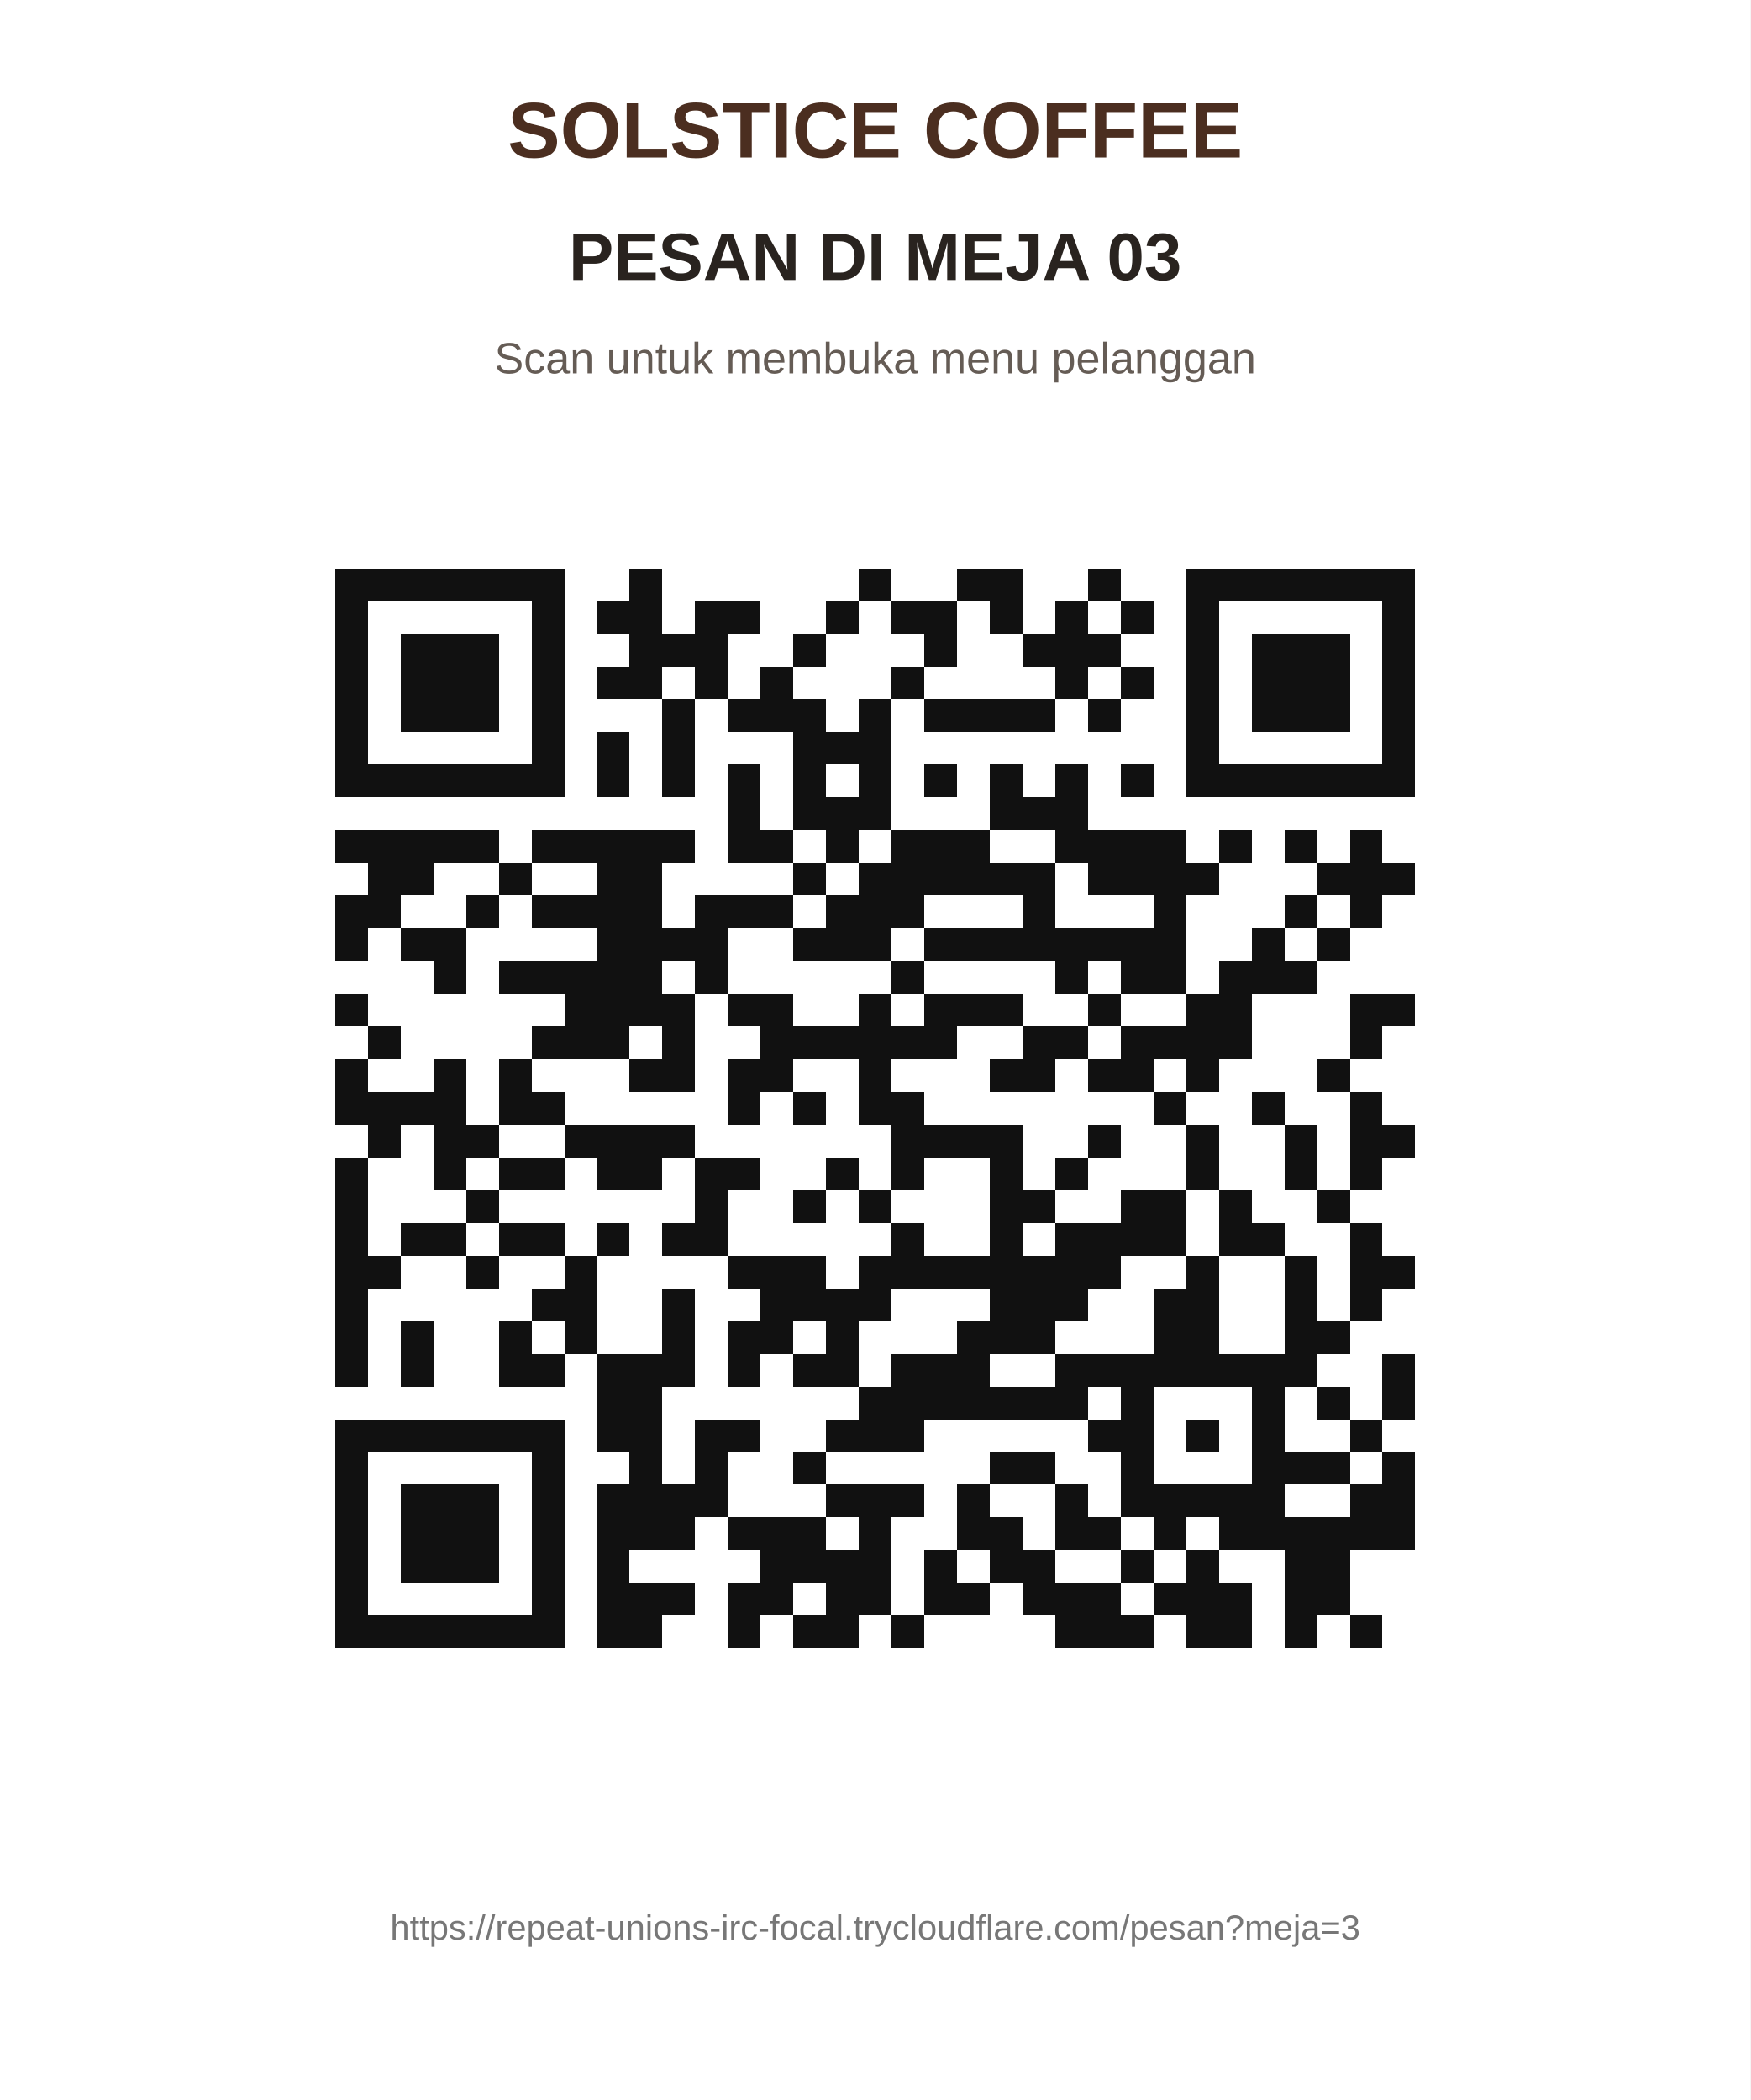
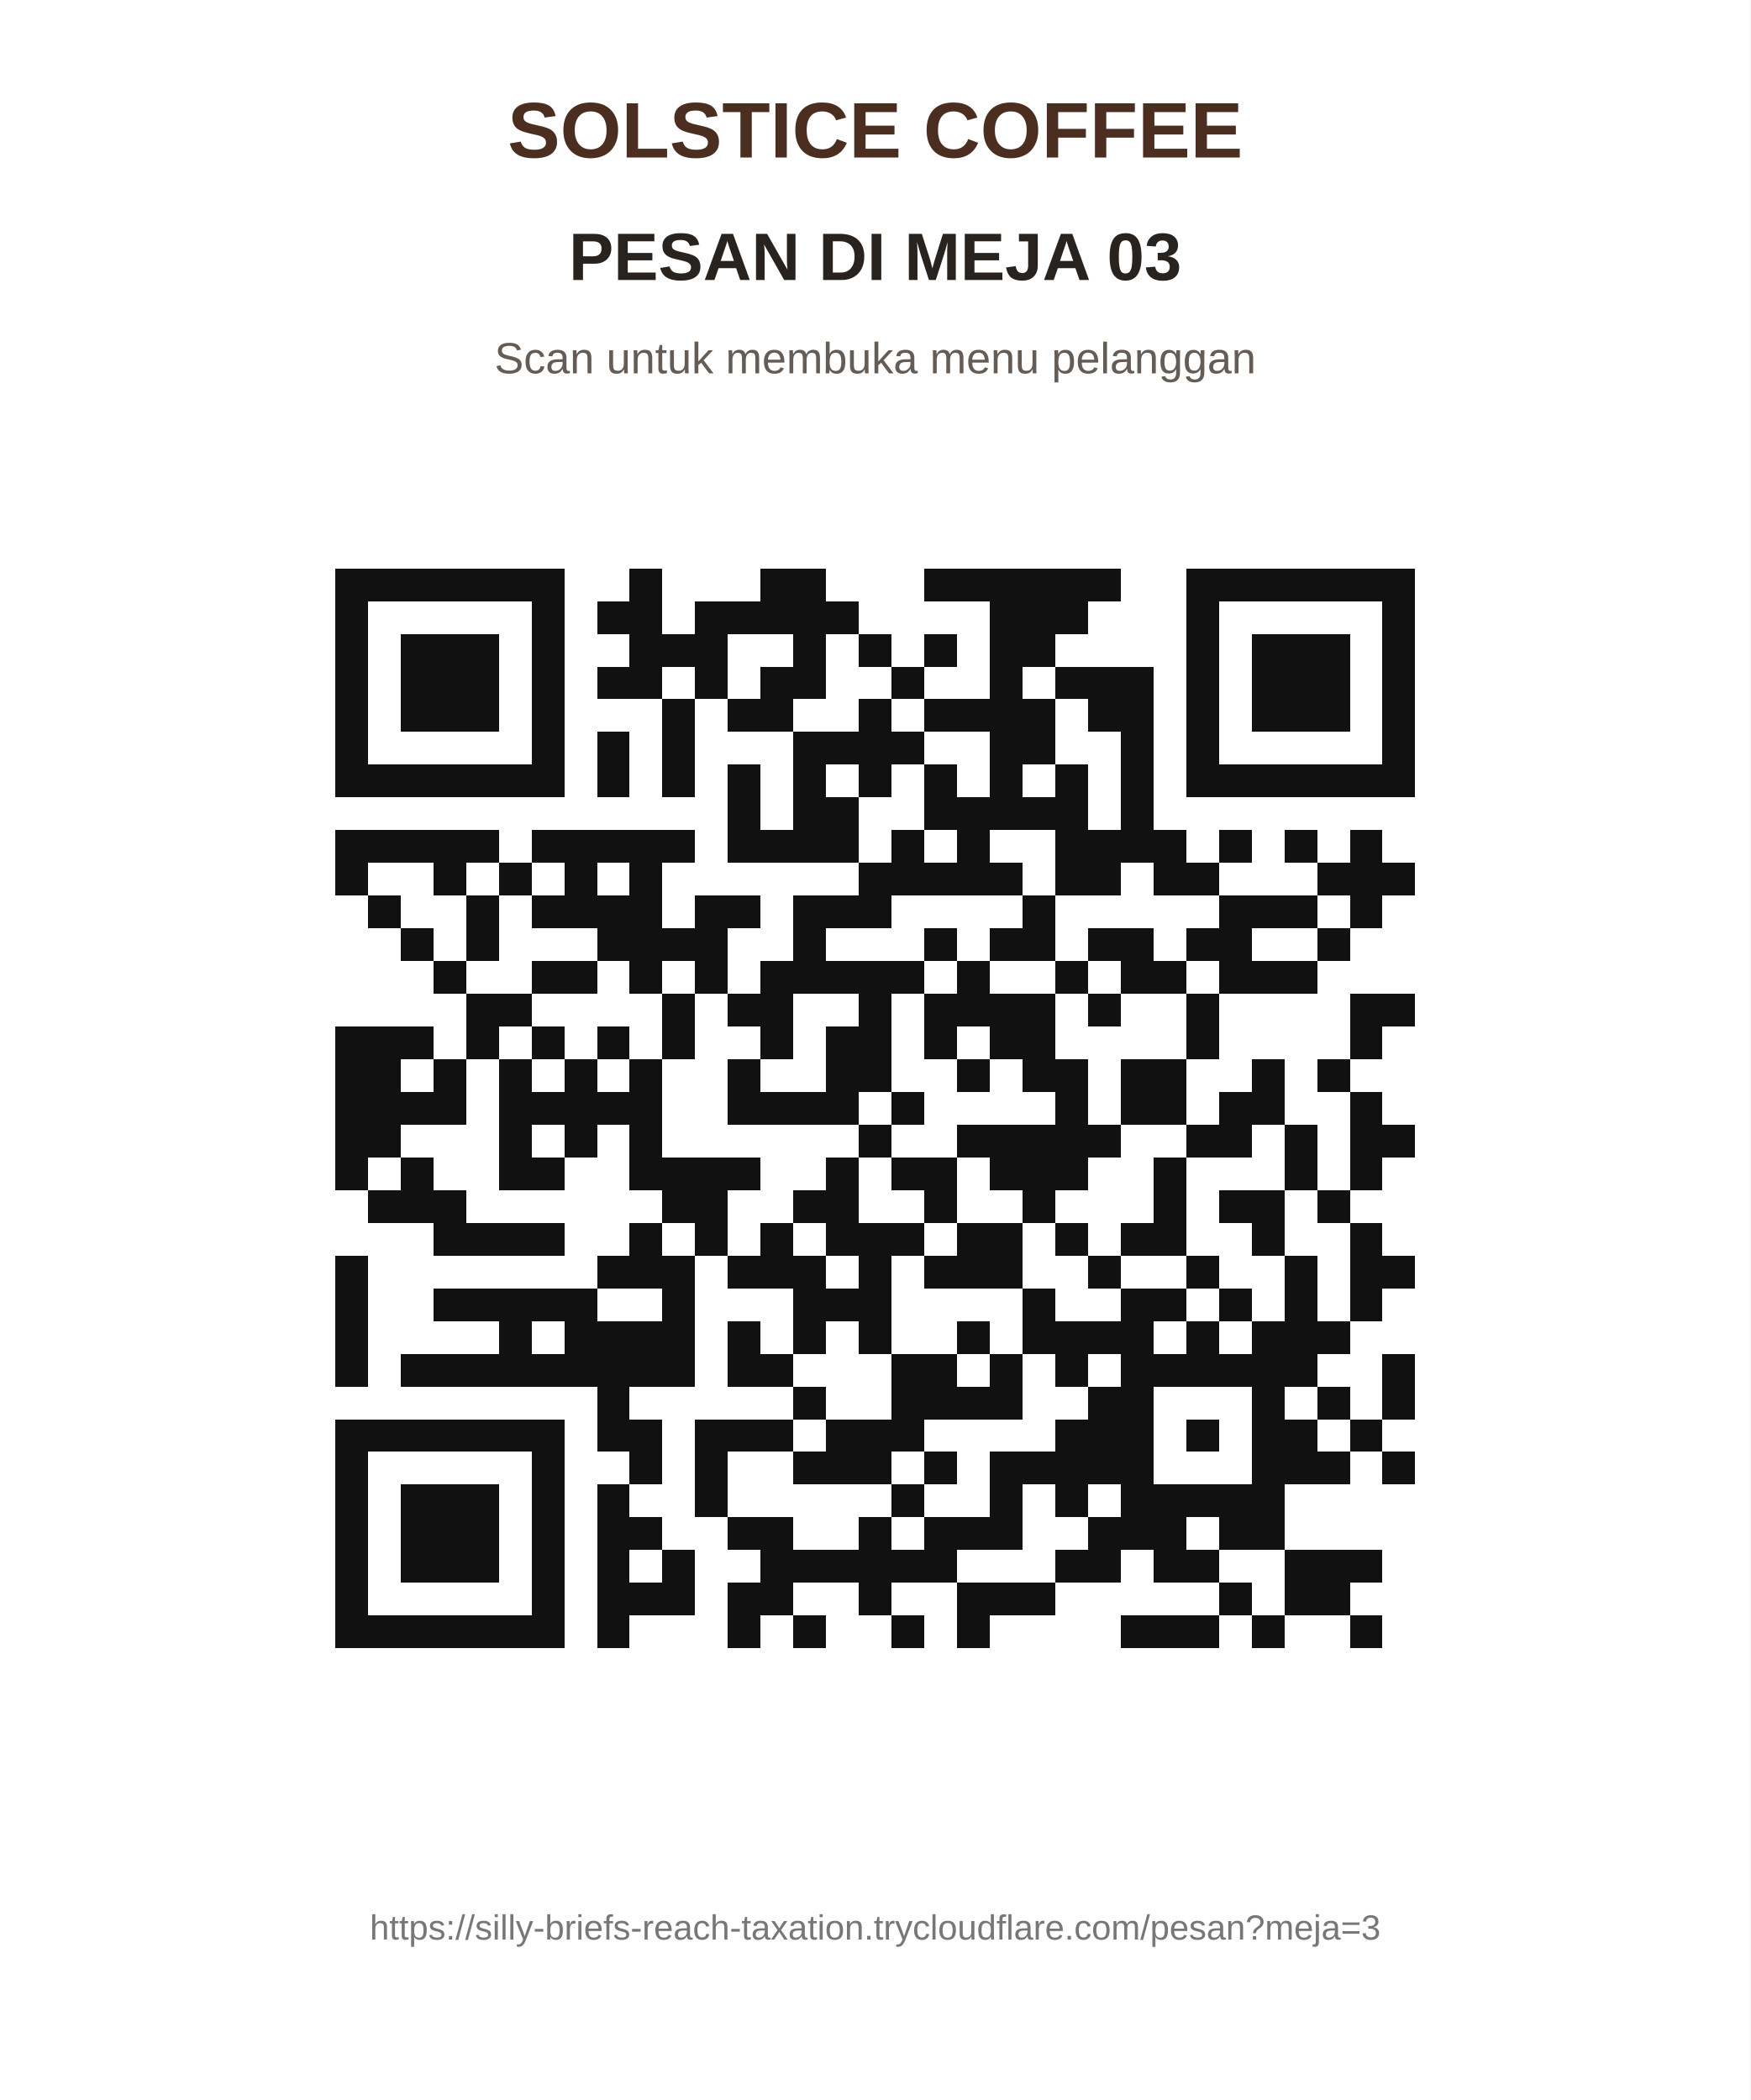
<svg xmlns="http://www.w3.org/2000/svg" width="600" height="720" viewBox="0 0 600 720" role="img" aria-label="PESAN DI MEJA 03">
  <rect width="600" height="720" fill="#fff" />
  <text x="300" y="54" text-anchor="middle" font-family="Arial,sans-serif" font-size="27" font-weight="700" fill="#4b2e20">SOLSTICE COFFEE</text>
  <text x="300" y="96" text-anchor="middle" font-family="Arial,sans-serif" font-size="23" font-weight="700" fill="#29231f">PESAN DI MEJA 03</text>
  <text x="300" y="128" text-anchor="middle" font-family="Arial,sans-serif" font-size="15" fill="#655c55">Scan untuk membuka menu pelanggan</text>
  <g transform="translate(70 150) scale(11.21951)" shape-rendering="crispEdges">
    <rect width="41" height="41" fill="#fff" />
-     <path d="M4 4h1v1h-1zM5 4h1v1h-1zM6 4h1v1h-1zM7 4h1v1h-1zM8 4h1v1h-1zM9 4h1v1h-1zM10 4h1v1h-1zM13 4h1v1h-1zM20 4h1v1h-1zM23 4h1v1h-1zM24 4h1v1h-1zM27 4h1v1h-1zM30 4h1v1h-1zM31 4h1v1h-1zM32 4h1v1h-1zM33 4h1v1h-1zM34 4h1v1h-1zM35 4h1v1h-1zM36 4h1v1h-1zM4 5h1v1h-1zM10 5h1v1h-1zM12 5h1v1h-1zM13 5h1v1h-1zM15 5h1v1h-1zM16 5h1v1h-1zM19 5h1v1h-1zM21 5h1v1h-1zM22 5h1v1h-1zM24 5h1v1h-1zM26 5h1v1h-1zM28 5h1v1h-1zM30 5h1v1h-1zM36 5h1v1h-1zM4 6h1v1h-1zM6 6h1v1h-1zM7 6h1v1h-1zM8 6h1v1h-1zM10 6h1v1h-1zM13 6h1v1h-1zM14 6h1v1h-1zM15 6h1v1h-1zM18 6h1v1h-1zM22 6h1v1h-1zM25 6h1v1h-1zM26 6h1v1h-1zM27 6h1v1h-1zM30 6h1v1h-1zM32 6h1v1h-1zM33 6h1v1h-1zM34 6h1v1h-1zM36 6h1v1h-1zM4 7h1v1h-1zM6 7h1v1h-1zM7 7h1v1h-1zM8 7h1v1h-1zM10 7h1v1h-1zM12 7h1v1h-1zM13 7h1v1h-1zM15 7h1v1h-1zM17 7h1v1h-1zM21 7h1v1h-1zM26 7h1v1h-1zM28 7h1v1h-1zM30 7h1v1h-1zM32 7h1v1h-1zM33 7h1v1h-1zM34 7h1v1h-1zM36 7h1v1h-1zM4 8h1v1h-1zM6 8h1v1h-1zM7 8h1v1h-1zM8 8h1v1h-1zM10 8h1v1h-1zM14 8h1v1h-1zM16 8h1v1h-1zM17 8h1v1h-1zM18 8h1v1h-1zM20 8h1v1h-1zM22 8h1v1h-1zM23 8h1v1h-1zM24 8h1v1h-1zM25 8h1v1h-1zM27 8h1v1h-1zM30 8h1v1h-1zM32 8h1v1h-1zM33 8h1v1h-1zM34 8h1v1h-1zM36 8h1v1h-1zM4 9h1v1h-1zM10 9h1v1h-1zM12 9h1v1h-1zM14 9h1v1h-1zM18 9h1v1h-1zM19 9h1v1h-1zM20 9h1v1h-1zM30 9h1v1h-1zM36 9h1v1h-1zM4 10h1v1h-1zM5 10h1v1h-1zM6 10h1v1h-1zM7 10h1v1h-1zM8 10h1v1h-1zM9 10h1v1h-1zM10 10h1v1h-1zM12 10h1v1h-1zM14 10h1v1h-1zM16 10h1v1h-1zM18 10h1v1h-1zM20 10h1v1h-1zM22 10h1v1h-1zM24 10h1v1h-1zM26 10h1v1h-1zM28 10h1v1h-1zM30 10h1v1h-1zM31 10h1v1h-1zM32 10h1v1h-1zM33 10h1v1h-1zM34 10h1v1h-1zM35 10h1v1h-1zM36 10h1v1h-1zM16 11h1v1h-1zM18 11h1v1h-1zM19 11h1v1h-1zM20 11h1v1h-1zM24 11h1v1h-1zM25 11h1v1h-1zM26 11h1v1h-1zM4 12h1v1h-1zM5 12h1v1h-1zM6 12h1v1h-1zM7 12h1v1h-1zM8 12h1v1h-1zM10 12h1v1h-1zM11 12h1v1h-1zM12 12h1v1h-1zM13 12h1v1h-1zM14 12h1v1h-1zM16 12h1v1h-1zM17 12h1v1h-1zM19 12h1v1h-1zM21 12h1v1h-1zM22 12h1v1h-1zM23 12h1v1h-1zM26 12h1v1h-1zM27 12h1v1h-1zM28 12h1v1h-1zM29 12h1v1h-1zM31 12h1v1h-1zM33 12h1v1h-1zM35 12h1v1h-1zM5 13h1v1h-1zM6 13h1v1h-1zM9 13h1v1h-1zM12 13h1v1h-1zM13 13h1v1h-1zM18 13h1v1h-1zM20 13h1v1h-1zM21 13h1v1h-1zM22 13h1v1h-1zM23 13h1v1h-1zM24 13h1v1h-1zM25 13h1v1h-1zM27 13h1v1h-1zM28 13h1v1h-1zM29 13h1v1h-1zM30 13h1v1h-1zM34 13h1v1h-1zM35 13h1v1h-1zM36 13h1v1h-1zM4 14h1v1h-1zM5 14h1v1h-1zM8 14h1v1h-1zM10 14h1v1h-1zM11 14h1v1h-1zM12 14h1v1h-1zM13 14h1v1h-1zM15 14h1v1h-1zM16 14h1v1h-1zM17 14h1v1h-1zM19 14h1v1h-1zM20 14h1v1h-1zM21 14h1v1h-1zM25 14h1v1h-1zM29 14h1v1h-1zM33 14h1v1h-1zM35 14h1v1h-1zM4 15h1v1h-1zM6 15h1v1h-1zM7 15h1v1h-1zM12 15h1v1h-1zM13 15h1v1h-1zM14 15h1v1h-1zM15 15h1v1h-1zM18 15h1v1h-1zM19 15h1v1h-1zM20 15h1v1h-1zM22 15h1v1h-1zM23 15h1v1h-1zM24 15h1v1h-1zM25 15h1v1h-1zM26 15h1v1h-1zM27 15h1v1h-1zM28 15h1v1h-1zM29 15h1v1h-1zM32 15h1v1h-1zM34 15h1v1h-1zM7 16h1v1h-1zM9 16h1v1h-1zM10 16h1v1h-1zM11 16h1v1h-1zM12 16h1v1h-1zM13 16h1v1h-1zM15 16h1v1h-1zM21 16h1v1h-1zM26 16h1v1h-1zM28 16h1v1h-1zM29 16h1v1h-1zM31 16h1v1h-1zM32 16h1v1h-1zM33 16h1v1h-1zM4 17h1v1h-1zM11 17h1v1h-1zM12 17h1v1h-1zM13 17h1v1h-1zM14 17h1v1h-1zM16 17h1v1h-1zM17 17h1v1h-1zM20 17h1v1h-1zM22 17h1v1h-1zM23 17h1v1h-1zM24 17h1v1h-1zM27 17h1v1h-1zM30 17h1v1h-1zM31 17h1v1h-1zM35 17h1v1h-1zM36 17h1v1h-1zM5 18h1v1h-1zM10 18h1v1h-1zM11 18h1v1h-1zM12 18h1v1h-1zM14 18h1v1h-1zM17 18h1v1h-1zM18 18h1v1h-1zM19 18h1v1h-1zM20 18h1v1h-1zM21 18h1v1h-1zM22 18h1v1h-1zM25 18h1v1h-1zM26 18h1v1h-1zM28 18h1v1h-1zM29 18h1v1h-1zM30 18h1v1h-1zM31 18h1v1h-1zM35 18h1v1h-1zM4 19h1v1h-1zM7 19h1v1h-1zM9 19h1v1h-1zM13 19h1v1h-1zM14 19h1v1h-1zM16 19h1v1h-1zM17 19h1v1h-1zM20 19h1v1h-1zM24 19h1v1h-1zM25 19h1v1h-1zM27 19h1v1h-1zM28 19h1v1h-1zM30 19h1v1h-1zM34 19h1v1h-1zM4 20h1v1h-1zM5 20h1v1h-1zM6 20h1v1h-1zM7 20h1v1h-1zM9 20h1v1h-1zM10 20h1v1h-1zM16 20h1v1h-1zM18 20h1v1h-1zM20 20h1v1h-1zM21 20h1v1h-1zM29 20h1v1h-1zM32 20h1v1h-1zM35 20h1v1h-1zM5 21h1v1h-1zM7 21h1v1h-1zM8 21h1v1h-1zM11 21h1v1h-1zM12 21h1v1h-1zM13 21h1v1h-1zM14 21h1v1h-1zM21 21h1v1h-1zM22 21h1v1h-1zM23 21h1v1h-1zM24 21h1v1h-1zM27 21h1v1h-1zM30 21h1v1h-1zM33 21h1v1h-1zM35 21h1v1h-1zM36 21h1v1h-1zM4 22h1v1h-1zM7 22h1v1h-1zM9 22h1v1h-1zM10 22h1v1h-1zM12 22h1v1h-1zM13 22h1v1h-1zM15 22h1v1h-1zM16 22h1v1h-1zM19 22h1v1h-1zM21 22h1v1h-1zM24 22h1v1h-1zM26 22h1v1h-1zM30 22h1v1h-1zM33 22h1v1h-1zM35 22h1v1h-1zM4 23h1v1h-1zM8 23h1v1h-1zM15 23h1v1h-1zM18 23h1v1h-1zM20 23h1v1h-1zM24 23h1v1h-1zM25 23h1v1h-1zM28 23h1v1h-1zM29 23h1v1h-1zM31 23h1v1h-1zM34 23h1v1h-1zM4 24h1v1h-1zM6 24h1v1h-1zM7 24h1v1h-1zM9 24h1v1h-1zM10 24h1v1h-1zM12 24h1v1h-1zM14 24h1v1h-1zM15 24h1v1h-1zM21 24h1v1h-1zM24 24h1v1h-1zM26 24h1v1h-1zM27 24h1v1h-1zM28 24h1v1h-1zM29 24h1v1h-1zM31 24h1v1h-1zM32 24h1v1h-1zM35 24h1v1h-1zM4 25h1v1h-1zM5 25h1v1h-1zM8 25h1v1h-1zM11 25h1v1h-1zM16 25h1v1h-1zM17 25h1v1h-1zM18 25h1v1h-1zM20 25h1v1h-1zM21 25h1v1h-1zM22 25h1v1h-1zM23 25h1v1h-1zM24 25h1v1h-1zM25 25h1v1h-1zM26 25h1v1h-1zM27 25h1v1h-1zM30 25h1v1h-1zM33 25h1v1h-1zM35 25h1v1h-1zM36 25h1v1h-1zM4 26h1v1h-1zM10 26h1v1h-1zM11 26h1v1h-1zM14 26h1v1h-1zM17 26h1v1h-1zM18 26h1v1h-1zM19 26h1v1h-1zM20 26h1v1h-1zM24 26h1v1h-1zM25 26h1v1h-1zM26 26h1v1h-1zM29 26h1v1h-1zM30 26h1v1h-1zM33 26h1v1h-1zM35 26h1v1h-1zM4 27h1v1h-1zM6 27h1v1h-1zM9 27h1v1h-1zM11 27h1v1h-1zM14 27h1v1h-1zM16 27h1v1h-1zM17 27h1v1h-1zM19 27h1v1h-1zM23 27h1v1h-1zM24 27h1v1h-1zM25 27h1v1h-1zM29 27h1v1h-1zM30 27h1v1h-1zM33 27h1v1h-1zM34 27h1v1h-1zM4 28h1v1h-1zM6 28h1v1h-1zM9 28h1v1h-1zM10 28h1v1h-1zM12 28h1v1h-1zM13 28h1v1h-1zM14 28h1v1h-1zM16 28h1v1h-1zM18 28h1v1h-1zM19 28h1v1h-1zM21 28h1v1h-1zM22 28h1v1h-1zM23 28h1v1h-1zM26 28h1v1h-1zM27 28h1v1h-1zM28 28h1v1h-1zM29 28h1v1h-1zM30 28h1v1h-1zM31 28h1v1h-1zM32 28h1v1h-1zM33 28h1v1h-1zM36 28h1v1h-1zM12 29h1v1h-1zM13 29h1v1h-1zM20 29h1v1h-1zM21 29h1v1h-1zM22 29h1v1h-1zM23 29h1v1h-1zM24 29h1v1h-1zM25 29h1v1h-1zM26 29h1v1h-1zM28 29h1v1h-1zM32 29h1v1h-1zM34 29h1v1h-1zM36 29h1v1h-1zM4 30h1v1h-1zM5 30h1v1h-1zM6 30h1v1h-1zM7 30h1v1h-1zM8 30h1v1h-1zM9 30h1v1h-1zM10 30h1v1h-1zM12 30h1v1h-1zM13 30h1v1h-1zM15 30h1v1h-1zM16 30h1v1h-1zM19 30h1v1h-1zM20 30h1v1h-1zM21 30h1v1h-1zM27 30h1v1h-1zM28 30h1v1h-1zM30 30h1v1h-1zM32 30h1v1h-1zM35 30h1v1h-1zM4 31h1v1h-1zM10 31h1v1h-1zM13 31h1v1h-1zM15 31h1v1h-1zM18 31h1v1h-1zM24 31h1v1h-1zM25 31h1v1h-1zM28 31h1v1h-1zM32 31h1v1h-1zM33 31h1v1h-1zM34 31h1v1h-1zM36 31h1v1h-1zM4 32h1v1h-1zM6 32h1v1h-1zM7 32h1v1h-1zM8 32h1v1h-1zM10 32h1v1h-1zM12 32h1v1h-1zM13 32h1v1h-1zM14 32h1v1h-1zM15 32h1v1h-1zM19 32h1v1h-1zM20 32h1v1h-1zM21 32h1v1h-1zM23 32h1v1h-1zM26 32h1v1h-1zM28 32h1v1h-1zM29 32h1v1h-1zM30 32h1v1h-1zM31 32h1v1h-1zM32 32h1v1h-1zM35 32h1v1h-1zM36 32h1v1h-1zM4 33h1v1h-1zM6 33h1v1h-1zM7 33h1v1h-1zM8 33h1v1h-1zM10 33h1v1h-1zM12 33h1v1h-1zM13 33h1v1h-1zM14 33h1v1h-1zM16 33h1v1h-1zM17 33h1v1h-1zM18 33h1v1h-1zM20 33h1v1h-1zM23 33h1v1h-1zM24 33h1v1h-1zM26 33h1v1h-1zM27 33h1v1h-1zM29 33h1v1h-1zM31 33h1v1h-1zM32 33h1v1h-1zM33 33h1v1h-1zM34 33h1v1h-1zM35 33h1v1h-1zM36 33h1v1h-1zM4 34h1v1h-1zM6 34h1v1h-1zM7 34h1v1h-1zM8 34h1v1h-1zM10 34h1v1h-1zM12 34h1v1h-1zM17 34h1v1h-1zM18 34h1v1h-1zM19 34h1v1h-1zM20 34h1v1h-1zM22 34h1v1h-1zM24 34h1v1h-1zM25 34h1v1h-1zM28 34h1v1h-1zM30 34h1v1h-1zM33 34h1v1h-1zM34 34h1v1h-1zM4 35h1v1h-1zM10 35h1v1h-1zM12 35h1v1h-1zM13 35h1v1h-1zM14 35h1v1h-1zM16 35h1v1h-1zM17 35h1v1h-1zM19 35h1v1h-1zM20 35h1v1h-1zM22 35h1v1h-1zM23 35h1v1h-1zM25 35h1v1h-1zM26 35h1v1h-1zM27 35h1v1h-1zM29 35h1v1h-1zM30 35h1v1h-1zM31 35h1v1h-1zM33 35h1v1h-1zM34 35h1v1h-1zM4 36h1v1h-1zM5 36h1v1h-1zM6 36h1v1h-1zM7 36h1v1h-1zM8 36h1v1h-1zM9 36h1v1h-1zM10 36h1v1h-1zM12 36h1v1h-1zM13 36h1v1h-1zM16 36h1v1h-1zM18 36h1v1h-1zM19 36h1v1h-1zM21 36h1v1h-1zM26 36h1v1h-1zM27 36h1v1h-1zM28 36h1v1h-1zM30 36h1v1h-1zM31 36h1v1h-1zM33 36h1v1h-1zM35 36h1v1h-1z" fill="#111" />
+     <path d="M4 4h1v1h-1zM5 4h1v1h-1zM6 4h1v1h-1zM7 4h1v1h-1zM8 4h1v1h-1zM9 4h1v1h-1zM10 4h1v1h-1zM13 4h1v1h-1zM17 4h1v1h-1zM18 4h1v1h-1zM22 4h1v1h-1zM23 4h1v1h-1zM24 4h1v1h-1zM25 4h1v1h-1zM26 4h1v1h-1zM27 4h1v1h-1zM30 4h1v1h-1zM31 4h1v1h-1zM32 4h1v1h-1zM33 4h1v1h-1zM34 4h1v1h-1zM35 4h1v1h-1zM36 4h1v1h-1zM4 5h1v1h-1zM10 5h1v1h-1zM12 5h1v1h-1zM13 5h1v1h-1zM15 5h1v1h-1zM16 5h1v1h-1zM17 5h1v1h-1zM18 5h1v1h-1zM19 5h1v1h-1zM24 5h1v1h-1zM25 5h1v1h-1zM26 5h1v1h-1zM30 5h1v1h-1zM36 5h1v1h-1zM4 6h1v1h-1zM6 6h1v1h-1zM7 6h1v1h-1zM8 6h1v1h-1zM10 6h1v1h-1zM13 6h1v1h-1zM14 6h1v1h-1zM15 6h1v1h-1zM18 6h1v1h-1zM20 6h1v1h-1zM22 6h1v1h-1zM24 6h1v1h-1zM25 6h1v1h-1zM30 6h1v1h-1zM32 6h1v1h-1zM33 6h1v1h-1zM34 6h1v1h-1zM36 6h1v1h-1zM4 7h1v1h-1zM6 7h1v1h-1zM7 7h1v1h-1zM8 7h1v1h-1zM10 7h1v1h-1zM12 7h1v1h-1zM13 7h1v1h-1zM15 7h1v1h-1zM17 7h1v1h-1zM18 7h1v1h-1zM21 7h1v1h-1zM24 7h1v1h-1zM26 7h1v1h-1zM27 7h1v1h-1zM28 7h1v1h-1zM30 7h1v1h-1zM32 7h1v1h-1zM33 7h1v1h-1zM34 7h1v1h-1zM36 7h1v1h-1zM4 8h1v1h-1zM6 8h1v1h-1zM7 8h1v1h-1zM8 8h1v1h-1zM10 8h1v1h-1zM14 8h1v1h-1zM16 8h1v1h-1zM17 8h1v1h-1zM20 8h1v1h-1zM22 8h1v1h-1zM23 8h1v1h-1zM24 8h1v1h-1zM25 8h1v1h-1zM27 8h1v1h-1zM28 8h1v1h-1zM30 8h1v1h-1zM32 8h1v1h-1zM33 8h1v1h-1zM34 8h1v1h-1zM36 8h1v1h-1zM4 9h1v1h-1zM10 9h1v1h-1zM12 9h1v1h-1zM14 9h1v1h-1zM18 9h1v1h-1zM19 9h1v1h-1zM20 9h1v1h-1zM21 9h1v1h-1zM24 9h1v1h-1zM25 9h1v1h-1zM28 9h1v1h-1zM30 9h1v1h-1zM36 9h1v1h-1zM4 10h1v1h-1zM5 10h1v1h-1zM6 10h1v1h-1zM7 10h1v1h-1zM8 10h1v1h-1zM9 10h1v1h-1zM10 10h1v1h-1zM12 10h1v1h-1zM14 10h1v1h-1zM16 10h1v1h-1zM18 10h1v1h-1zM20 10h1v1h-1zM22 10h1v1h-1zM24 10h1v1h-1zM26 10h1v1h-1zM28 10h1v1h-1zM30 10h1v1h-1zM31 10h1v1h-1zM32 10h1v1h-1zM33 10h1v1h-1zM34 10h1v1h-1zM35 10h1v1h-1zM36 10h1v1h-1zM16 11h1v1h-1zM18 11h1v1h-1zM19 11h1v1h-1zM22 11h1v1h-1zM23 11h1v1h-1zM24 11h1v1h-1zM25 11h1v1h-1zM26 11h1v1h-1zM28 11h1v1h-1zM4 12h1v1h-1zM5 12h1v1h-1zM6 12h1v1h-1zM7 12h1v1h-1zM8 12h1v1h-1zM10 12h1v1h-1zM11 12h1v1h-1zM12 12h1v1h-1zM13 12h1v1h-1zM14 12h1v1h-1zM16 12h1v1h-1zM17 12h1v1h-1zM18 12h1v1h-1zM19 12h1v1h-1zM21 12h1v1h-1zM23 12h1v1h-1zM26 12h1v1h-1zM27 12h1v1h-1zM28 12h1v1h-1zM29 12h1v1h-1zM31 12h1v1h-1zM33 12h1v1h-1zM35 12h1v1h-1zM4 13h1v1h-1zM7 13h1v1h-1zM9 13h1v1h-1zM11 13h1v1h-1zM13 13h1v1h-1zM20 13h1v1h-1zM21 13h1v1h-1zM22 13h1v1h-1zM23 13h1v1h-1zM24 13h1v1h-1zM26 13h1v1h-1zM27 13h1v1h-1zM29 13h1v1h-1zM30 13h1v1h-1zM34 13h1v1h-1zM35 13h1v1h-1zM36 13h1v1h-1zM5 14h1v1h-1zM8 14h1v1h-1zM10 14h1v1h-1zM11 14h1v1h-1zM12 14h1v1h-1zM13 14h1v1h-1zM15 14h1v1h-1zM16 14h1v1h-1zM18 14h1v1h-1zM19 14h1v1h-1zM20 14h1v1h-1zM25 14h1v1h-1zM31 14h1v1h-1zM32 14h1v1h-1zM33 14h1v1h-1zM35 14h1v1h-1zM6 15h1v1h-1zM8 15h1v1h-1zM12 15h1v1h-1zM13 15h1v1h-1zM14 15h1v1h-1zM15 15h1v1h-1zM18 15h1v1h-1zM22 15h1v1h-1zM24 15h1v1h-1zM25 15h1v1h-1zM27 15h1v1h-1zM28 15h1v1h-1zM30 15h1v1h-1zM31 15h1v1h-1zM34 15h1v1h-1zM7 16h1v1h-1zM10 16h1v1h-1zM11 16h1v1h-1zM13 16h1v1h-1zM15 16h1v1h-1zM17 16h1v1h-1zM18 16h1v1h-1zM19 16h1v1h-1zM20 16h1v1h-1zM21 16h1v1h-1zM23 16h1v1h-1zM26 16h1v1h-1zM28 16h1v1h-1zM29 16h1v1h-1zM31 16h1v1h-1zM32 16h1v1h-1zM33 16h1v1h-1zM8 17h1v1h-1zM9 17h1v1h-1zM14 17h1v1h-1zM16 17h1v1h-1zM17 17h1v1h-1zM20 17h1v1h-1zM22 17h1v1h-1zM23 17h1v1h-1zM24 17h1v1h-1zM25 17h1v1h-1zM27 17h1v1h-1zM30 17h1v1h-1zM35 17h1v1h-1zM36 17h1v1h-1zM4 18h1v1h-1zM5 18h1v1h-1zM6 18h1v1h-1zM8 18h1v1h-1zM10 18h1v1h-1zM12 18h1v1h-1zM14 18h1v1h-1zM17 18h1v1h-1zM19 18h1v1h-1zM20 18h1v1h-1zM22 18h1v1h-1zM24 18h1v1h-1zM25 18h1v1h-1zM30 18h1v1h-1zM35 18h1v1h-1zM4 19h1v1h-1zM5 19h1v1h-1zM7 19h1v1h-1zM9 19h1v1h-1zM11 19h1v1h-1zM13 19h1v1h-1zM16 19h1v1h-1zM19 19h1v1h-1zM20 19h1v1h-1zM23 19h1v1h-1zM25 19h1v1h-1zM26 19h1v1h-1zM28 19h1v1h-1zM29 19h1v1h-1zM32 19h1v1h-1zM34 19h1v1h-1zM4 20h1v1h-1zM5 20h1v1h-1zM6 20h1v1h-1zM7 20h1v1h-1zM9 20h1v1h-1zM10 20h1v1h-1zM11 20h1v1h-1zM12 20h1v1h-1zM13 20h1v1h-1zM16 20h1v1h-1zM17 20h1v1h-1zM18 20h1v1h-1zM19 20h1v1h-1zM21 20h1v1h-1zM26 20h1v1h-1zM28 20h1v1h-1zM29 20h1v1h-1zM31 20h1v1h-1zM32 20h1v1h-1zM35 20h1v1h-1zM4 21h1v1h-1zM5 21h1v1h-1zM9 21h1v1h-1zM11 21h1v1h-1zM13 21h1v1h-1zM20 21h1v1h-1zM23 21h1v1h-1zM24 21h1v1h-1zM25 21h1v1h-1zM26 21h1v1h-1zM27 21h1v1h-1zM30 21h1v1h-1zM31 21h1v1h-1zM33 21h1v1h-1zM35 21h1v1h-1zM36 21h1v1h-1zM4 22h1v1h-1zM6 22h1v1h-1zM9 22h1v1h-1zM10 22h1v1h-1zM13 22h1v1h-1zM14 22h1v1h-1zM15 22h1v1h-1zM16 22h1v1h-1zM19 22h1v1h-1zM21 22h1v1h-1zM22 22h1v1h-1zM24 22h1v1h-1zM25 22h1v1h-1zM26 22h1v1h-1zM29 22h1v1h-1zM33 22h1v1h-1zM35 22h1v1h-1zM5 23h1v1h-1zM6 23h1v1h-1zM7 23h1v1h-1zM14 23h1v1h-1zM15 23h1v1h-1zM18 23h1v1h-1zM19 23h1v1h-1zM22 23h1v1h-1zM25 23h1v1h-1zM29 23h1v1h-1zM31 23h1v1h-1zM32 23h1v1h-1zM34 23h1v1h-1zM7 24h1v1h-1zM8 24h1v1h-1zM9 24h1v1h-1zM10 24h1v1h-1zM13 24h1v1h-1zM15 24h1v1h-1zM17 24h1v1h-1zM19 24h1v1h-1zM20 24h1v1h-1zM21 24h1v1h-1zM23 24h1v1h-1zM24 24h1v1h-1zM26 24h1v1h-1zM28 24h1v1h-1zM29 24h1v1h-1zM32 24h1v1h-1zM35 24h1v1h-1zM4 25h1v1h-1zM12 25h1v1h-1zM13 25h1v1h-1zM14 25h1v1h-1zM16 25h1v1h-1zM17 25h1v1h-1zM18 25h1v1h-1zM20 25h1v1h-1zM22 25h1v1h-1zM23 25h1v1h-1zM24 25h1v1h-1zM27 25h1v1h-1zM30 25h1v1h-1zM33 25h1v1h-1zM35 25h1v1h-1zM36 25h1v1h-1zM4 26h1v1h-1zM7 26h1v1h-1zM8 26h1v1h-1zM9 26h1v1h-1zM10 26h1v1h-1zM11 26h1v1h-1zM14 26h1v1h-1zM18 26h1v1h-1zM19 26h1v1h-1zM20 26h1v1h-1zM25 26h1v1h-1zM28 26h1v1h-1zM29 26h1v1h-1zM31 26h1v1h-1zM33 26h1v1h-1zM35 26h1v1h-1zM4 27h1v1h-1zM9 27h1v1h-1zM11 27h1v1h-1zM12 27h1v1h-1zM13 27h1v1h-1zM14 27h1v1h-1zM16 27h1v1h-1zM18 27h1v1h-1zM20 27h1v1h-1zM23 27h1v1h-1zM25 27h1v1h-1zM26 27h1v1h-1zM27 27h1v1h-1zM28 27h1v1h-1zM30 27h1v1h-1zM32 27h1v1h-1zM33 27h1v1h-1zM34 27h1v1h-1zM4 28h1v1h-1zM6 28h1v1h-1zM7 28h1v1h-1zM8 28h1v1h-1zM9 28h1v1h-1zM10 28h1v1h-1zM11 28h1v1h-1zM12 28h1v1h-1zM13 28h1v1h-1zM14 28h1v1h-1zM16 28h1v1h-1zM17 28h1v1h-1zM21 28h1v1h-1zM22 28h1v1h-1zM24 28h1v1h-1zM26 28h1v1h-1zM28 28h1v1h-1zM29 28h1v1h-1zM30 28h1v1h-1zM31 28h1v1h-1zM32 28h1v1h-1zM33 28h1v1h-1zM36 28h1v1h-1zM12 29h1v1h-1zM18 29h1v1h-1zM21 29h1v1h-1zM22 29h1v1h-1zM23 29h1v1h-1zM24 29h1v1h-1zM27 29h1v1h-1zM28 29h1v1h-1zM32 29h1v1h-1zM34 29h1v1h-1zM36 29h1v1h-1zM4 30h1v1h-1zM5 30h1v1h-1zM6 30h1v1h-1zM7 30h1v1h-1zM8 30h1v1h-1zM9 30h1v1h-1zM10 30h1v1h-1zM12 30h1v1h-1zM13 30h1v1h-1zM15 30h1v1h-1zM16 30h1v1h-1zM17 30h1v1h-1zM19 30h1v1h-1zM20 30h1v1h-1zM21 30h1v1h-1zM26 30h1v1h-1zM27 30h1v1h-1zM28 30h1v1h-1zM30 30h1v1h-1zM32 30h1v1h-1zM33 30h1v1h-1zM35 30h1v1h-1zM4 31h1v1h-1zM10 31h1v1h-1zM13 31h1v1h-1zM15 31h1v1h-1zM18 31h1v1h-1zM19 31h1v1h-1zM20 31h1v1h-1zM22 31h1v1h-1zM24 31h1v1h-1zM25 31h1v1h-1zM26 31h1v1h-1zM27 31h1v1h-1zM28 31h1v1h-1zM32 31h1v1h-1zM33 31h1v1h-1zM34 31h1v1h-1zM36 31h1v1h-1zM4 32h1v1h-1zM6 32h1v1h-1zM7 32h1v1h-1zM8 32h1v1h-1zM10 32h1v1h-1zM12 32h1v1h-1zM15 32h1v1h-1zM21 32h1v1h-1zM24 32h1v1h-1zM26 32h1v1h-1zM28 32h1v1h-1zM29 32h1v1h-1zM30 32h1v1h-1zM31 32h1v1h-1zM32 32h1v1h-1zM4 33h1v1h-1zM6 33h1v1h-1zM7 33h1v1h-1zM8 33h1v1h-1zM10 33h1v1h-1zM12 33h1v1h-1zM13 33h1v1h-1zM16 33h1v1h-1zM17 33h1v1h-1zM20 33h1v1h-1zM22 33h1v1h-1zM23 33h1v1h-1zM24 33h1v1h-1zM27 33h1v1h-1zM28 33h1v1h-1zM29 33h1v1h-1zM31 33h1v1h-1zM32 33h1v1h-1zM4 34h1v1h-1zM6 34h1v1h-1zM7 34h1v1h-1zM8 34h1v1h-1zM10 34h1v1h-1zM12 34h1v1h-1zM14 34h1v1h-1zM17 34h1v1h-1zM18 34h1v1h-1zM19 34h1v1h-1zM20 34h1v1h-1zM21 34h1v1h-1zM22 34h1v1h-1zM26 34h1v1h-1zM27 34h1v1h-1zM29 34h1v1h-1zM30 34h1v1h-1zM33 34h1v1h-1zM34 34h1v1h-1zM35 34h1v1h-1zM4 35h1v1h-1zM10 35h1v1h-1zM12 35h1v1h-1zM13 35h1v1h-1zM14 35h1v1h-1zM16 35h1v1h-1zM17 35h1v1h-1zM20 35h1v1h-1zM23 35h1v1h-1zM24 35h1v1h-1zM25 35h1v1h-1zM31 35h1v1h-1zM33 35h1v1h-1zM34 35h1v1h-1zM4 36h1v1h-1zM5 36h1v1h-1zM6 36h1v1h-1zM7 36h1v1h-1zM8 36h1v1h-1zM9 36h1v1h-1zM10 36h1v1h-1zM12 36h1v1h-1zM16 36h1v1h-1zM18 36h1v1h-1zM21 36h1v1h-1zM23 36h1v1h-1zM28 36h1v1h-1zM29 36h1v1h-1zM30 36h1v1h-1zM32 36h1v1h-1zM35 36h1v1h-1z" fill="#111" />
  </g>
-   <text x="300" y="665" text-anchor="middle" font-family="Arial,sans-serif" font-size="12" fill="#777">https://repeat-unions-irc-focal.trycloudflare.com/pesan?meja=3</text>
+   <text x="300" y="665" text-anchor="middle" font-family="Arial,sans-serif" font-size="12" fill="#777">https://silly-briefs-reach-taxation.trycloudflare.com/pesan?meja=3</text>
</svg>
